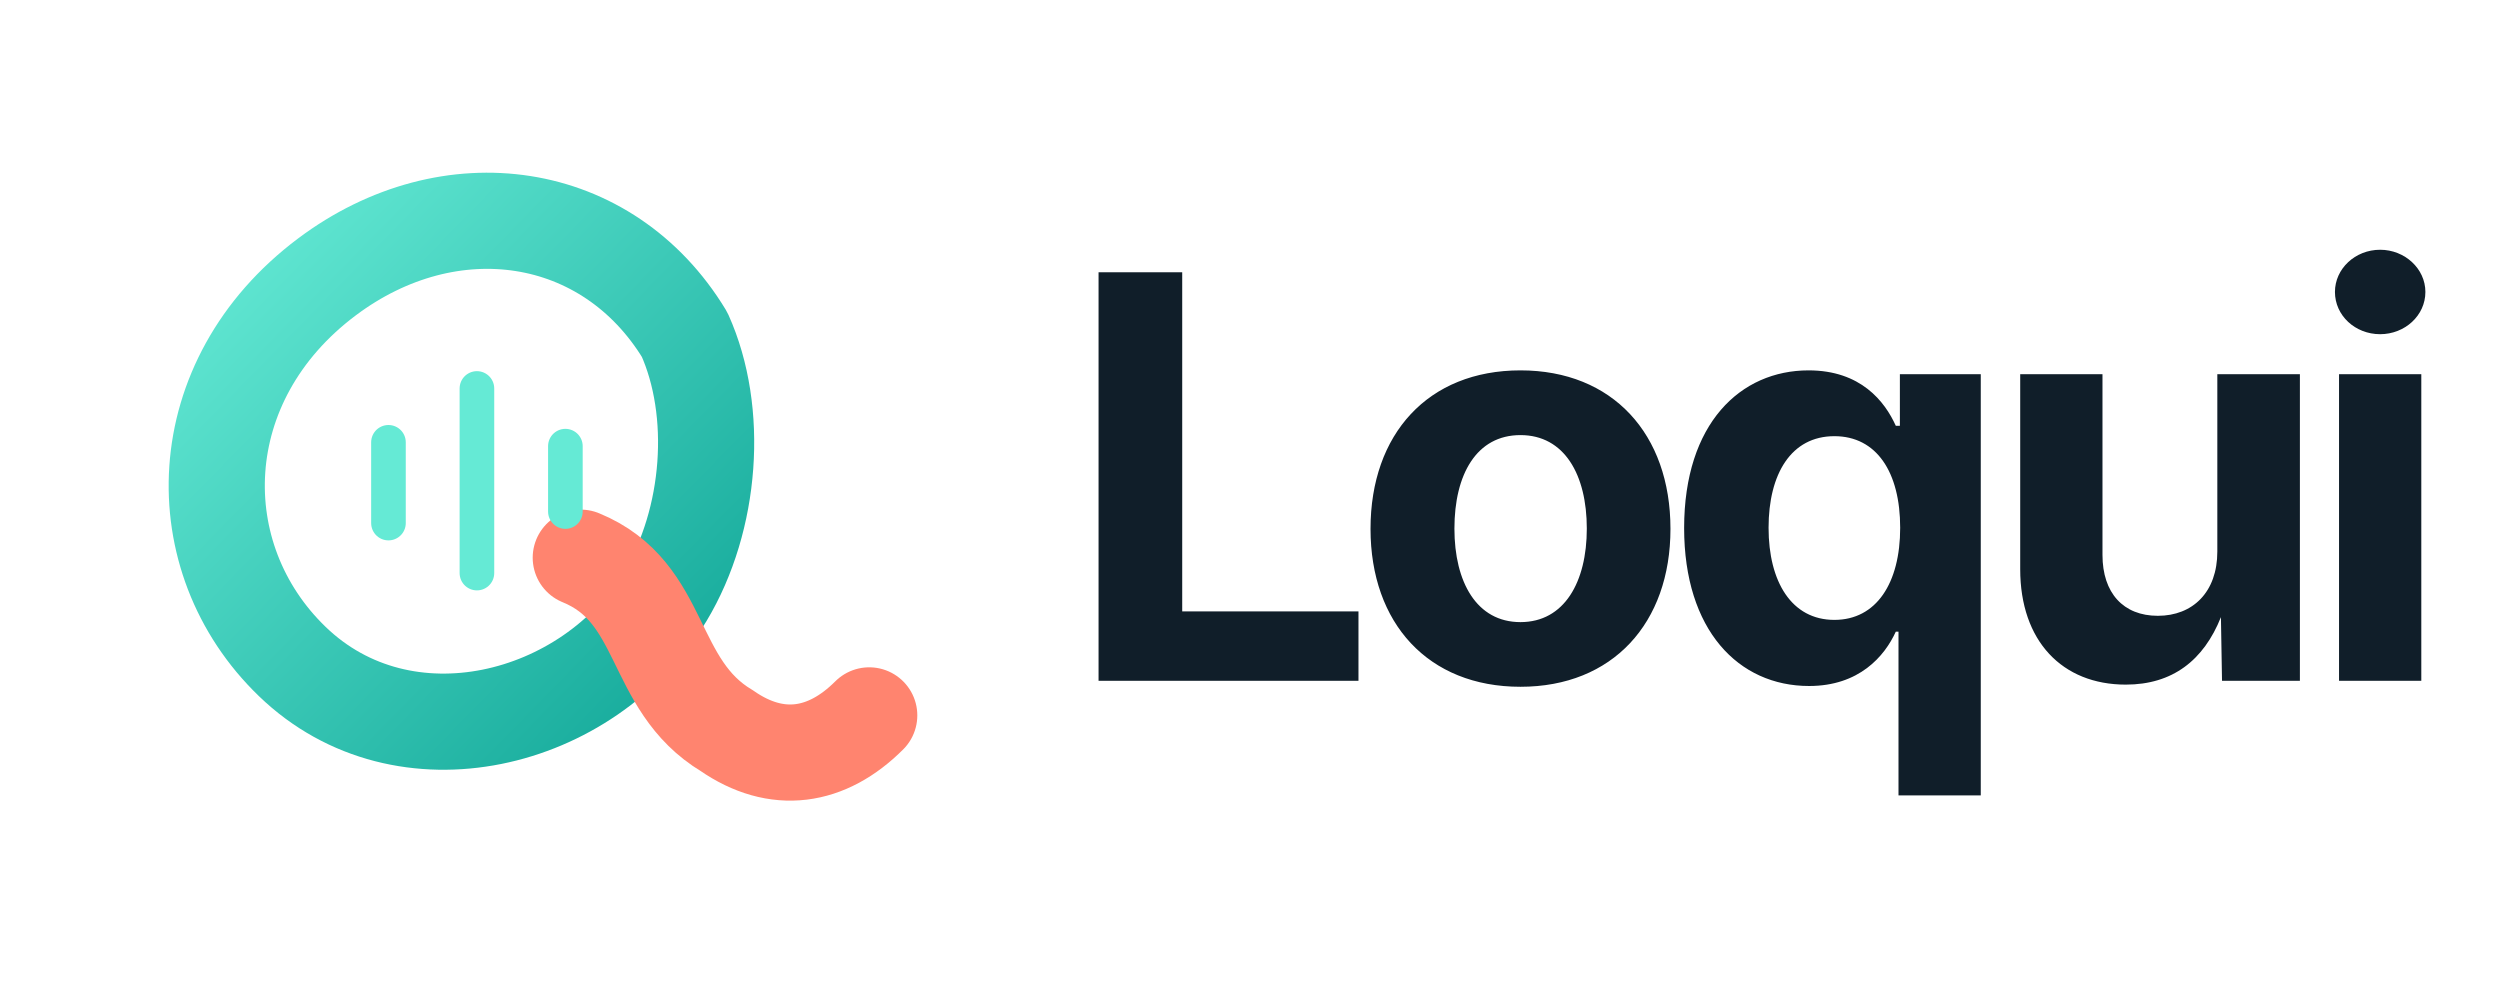
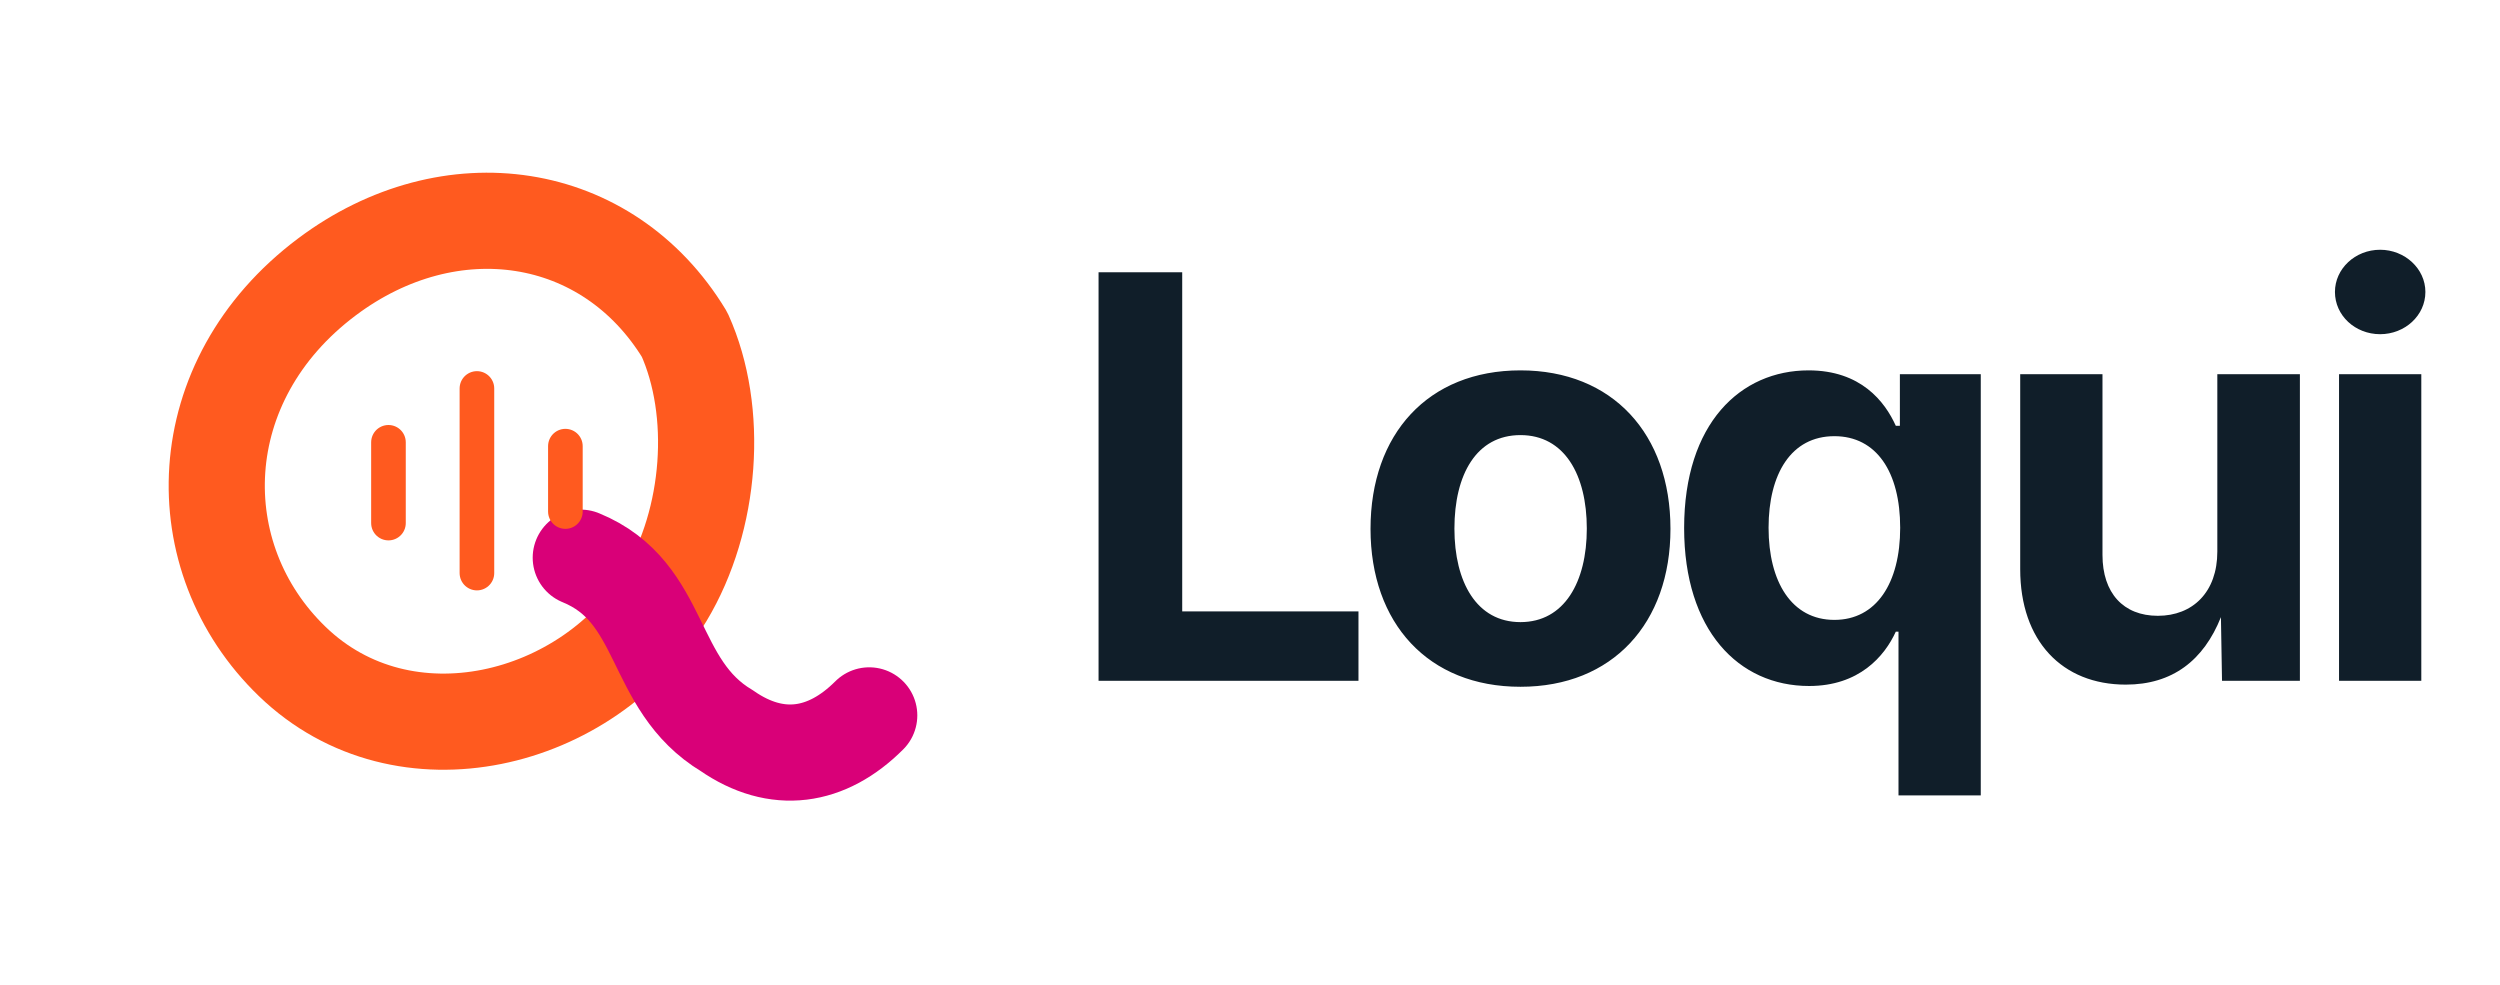
<svg xmlns="http://www.w3.org/2000/svg" width="650" height="256" viewBox="0 0 650 256">
-   <defs>
-     <linearGradient id="voice" x1="0" y1="0" x2="1" y2="1">
-       <stop stop-color="#65ead5" />
-       <stop offset="1" stop-color="#13a899" />
-     </linearGradient>
-   </defs>
-   <path d="M178 87C158 54 117 48 85 72C49 99 48 145 76 172C105 200 153 188 173 155C185 135 187 107 178 87Z" fill="none" stroke="url(#voice)" stroke-width="25" stroke-linecap="round" stroke-linejoin="round" />
-   <path d="M151 145C173 154 169 178 189 190C202 199 215 197 226 186" fill="none" stroke="#ff846f" stroke-width="25" stroke-linecap="round" />
-   <path d="M101 115V136M124 101V149M147 116V133" stroke="#65ead5" stroke-width="9" stroke-linecap="round" />
-   <text x="276" y="177" font-family="Inter,Arial,sans-serif" font-size="146" font-weight="650" letter-spacing="-8" fill="#101e29">Loqui</text>
+   <path d="M178 87C158 54 117 48 85 72C49 99 48 145 76 172C105 200 153 188 173 155C185 135 187 107 178 87Z" fill="none" stroke="#FF5A1F" stroke-width="25" stroke-linecap="round" stroke-linejoin="round" />
+   <path d="M151 145C173 154 169 178 189 190C202 199 215 197 226 186" fill="none" stroke="#D90078" stroke-width="25" stroke-linecap="round" />
+   <path d="M101 115V136M124 101V149M147 116V133" stroke="#FF5A1F" stroke-width="9" stroke-linecap="round" />
+   <text x="276" y="177" font-family="Inter,Arial,sans-serif" font-size="146" font-weight="650" letter-spacing="-8" fill="#101E29">Loqui</text>
</svg>
